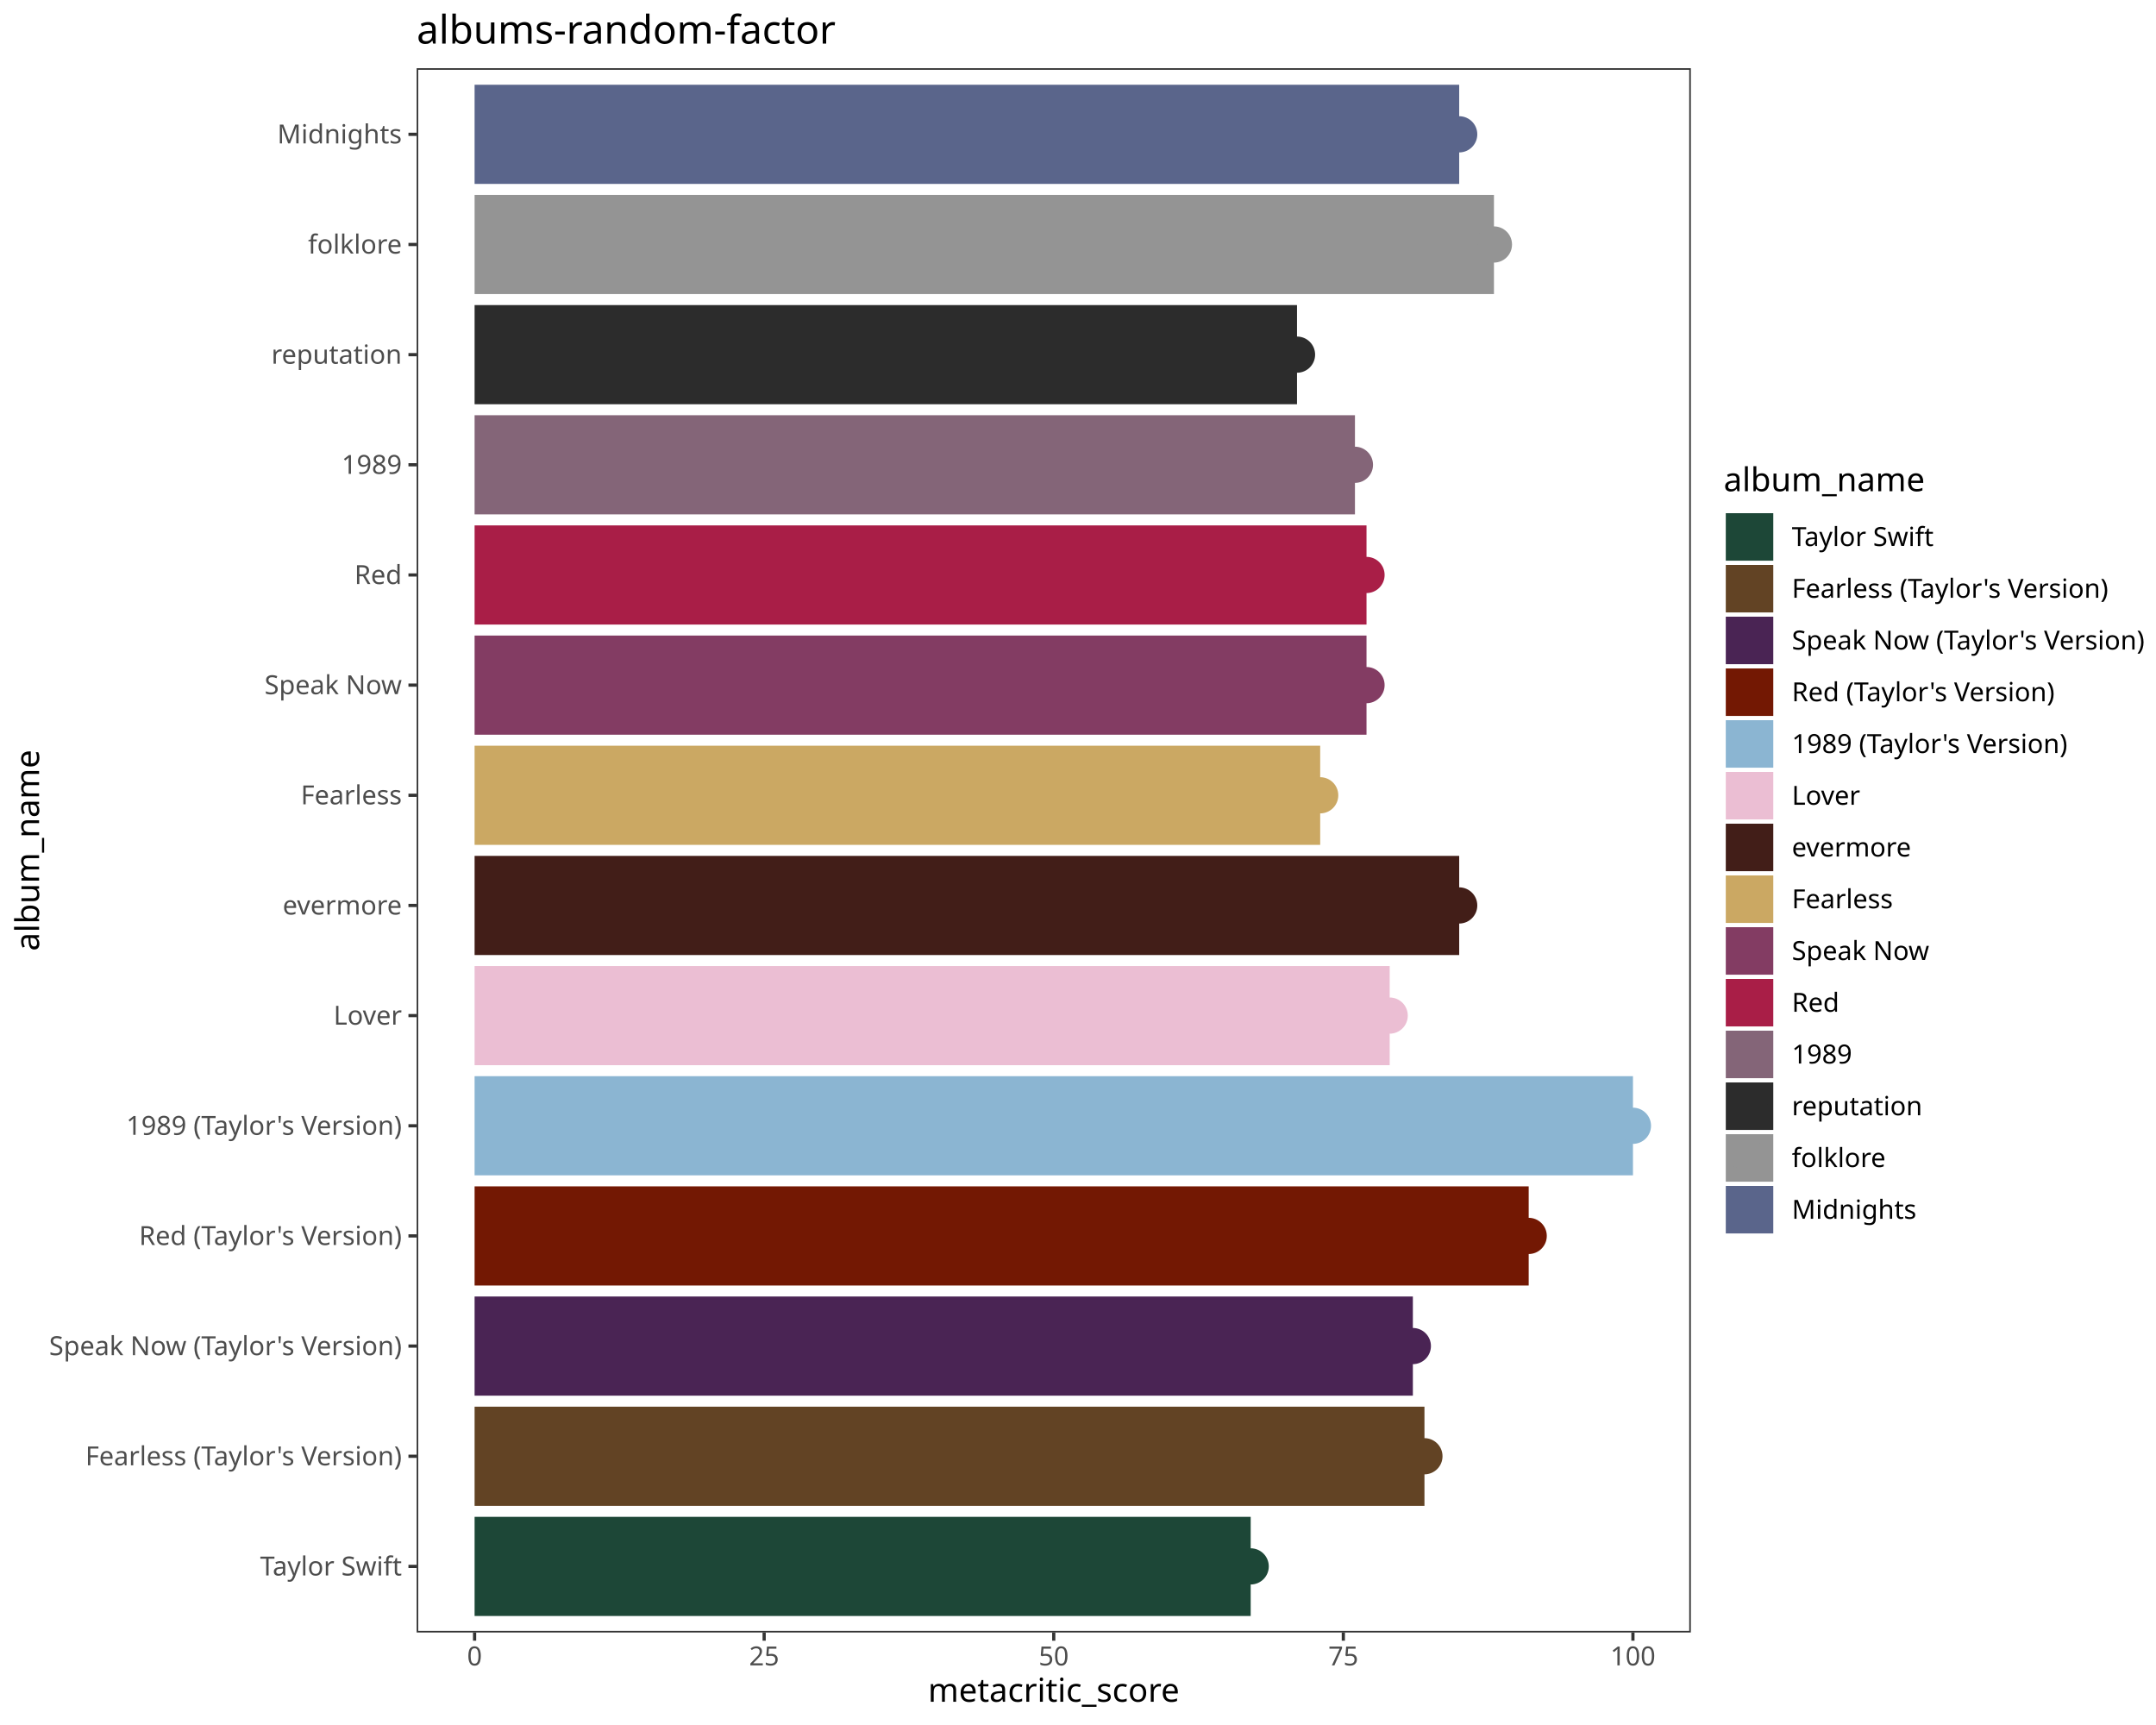
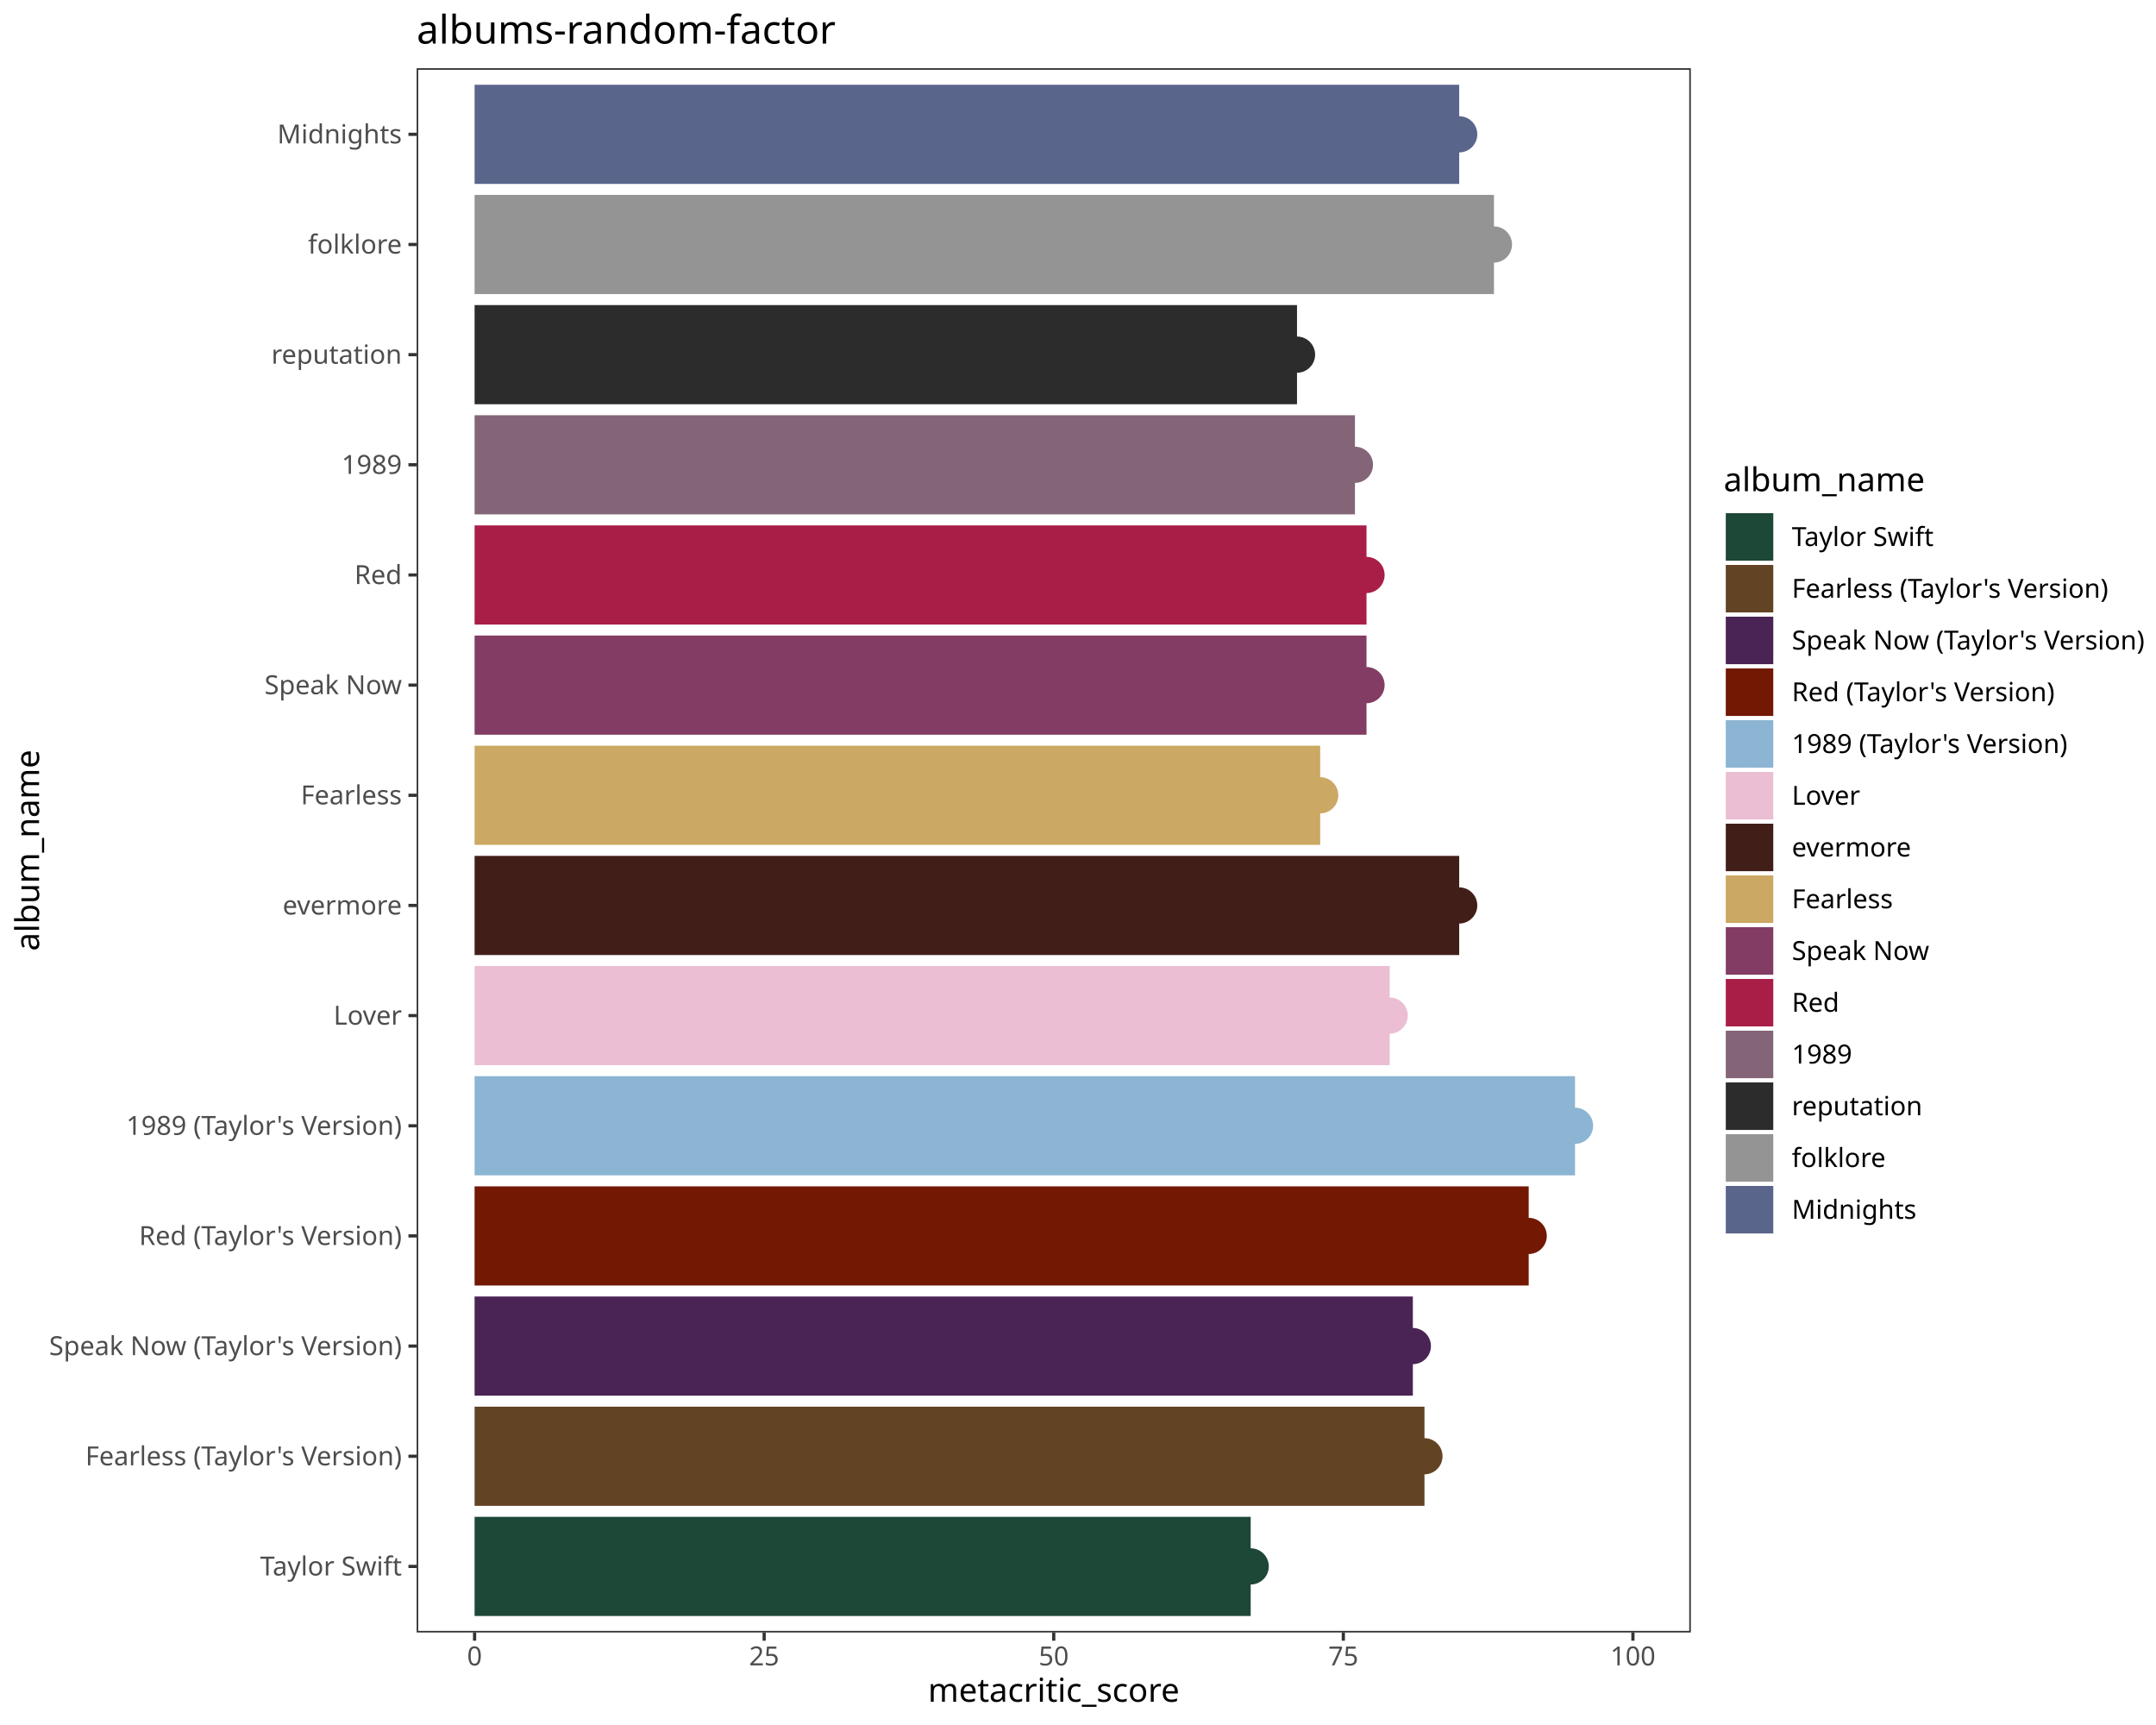
<svg xmlns="http://www.w3.org/2000/svg" class="svglite" data-engine-version="2.0" width="720.00pt" height="576.00pt" viewBox="0 0 720.00 576.00">
  <defs>
    <style type="text/css">
    .svglite line, .svglite polyline, .svglite polygon, .svglite path, .svglite rect, .svglite circle {
      fill: none;
      stroke: #000000;
      stroke-linecap: round;
      stroke-linejoin: round;
      stroke-miterlimit: 10.00;
    }
  </style>
  </defs>
  <rect width="100%" height="100%" style="stroke: none; fill: #FFFFFF;" />
  <defs>
    <clipPath id="cpMC4wMHw3MjAuMDB8MC4wMHw1NzYuMDA=">
      <rect x="0.00" y="0.00" width="720.00" height="576.00" />
    </clipPath>
  </defs>
  <g clip-path="url(#cpMC4wMHw3MjAuMDB8MC4wMHw1NzYuMDA=)">
    <rect x="0.00" y="0.00" width="720.00" height="576.00" style="stroke-width: 1.07; stroke: #FFFFFF; fill: #FFFFFF;" />
  </g>
  <defs>
    <clipPath id="cpMTM5LjE0fDU2NC42NnwyMi43OHw1NDUuMTE=">
      <rect x="139.14" y="22.78" width="425.52" height="522.33" />
    </clipPath>
  </defs>
  <g clip-path="url(#cpMTM5LjE0fDU2NC42NnwyMi43OHw1NDUuMTE=)">
    <rect x="139.14" y="22.78" width="425.52" height="522.33" style="stroke-width: 1.07; stroke: none; fill: #FFFFFF;" />
    <rect x="158.49" y="506.49" width="259.18" height="33.11" style="stroke-width: 1.07; stroke: none; stroke-linecap: butt; stroke-linejoin: miter; fill: #1D4737;" />
    <rect x="158.49" y="249.00" width="282.39" height="33.11" style="stroke-width: 1.07; stroke: none; stroke-linecap: butt; stroke-linejoin: miter; fill: #CBA863;" />
    <rect x="158.49" y="212.22" width="297.86" height="33.11" style="stroke-width: 1.07; stroke: none; stroke-linecap: butt; stroke-linejoin: miter; fill: #833C63;" />
    <rect x="158.49" y="175.44" width="297.86" height="33.11" style="stroke-width: 1.07; stroke: none; stroke-linecap: butt; stroke-linejoin: miter; fill: #A91E47;" />
    <rect x="158.49" y="138.65" width="294.00" height="33.11" style="stroke-width: 1.07; stroke: none; stroke-linecap: butt; stroke-linejoin: miter; fill: #846578;" />
    <rect x="158.49" y="101.87" width="274.65" height="33.11" style="stroke-width: 1.07; stroke: none; stroke-linecap: butt; stroke-linejoin: miter; fill: #2C2C2C;" />
    <rect x="158.49" y="322.57" width="305.60" height="33.11" style="stroke-width: 1.07; stroke: none; stroke-linecap: butt; stroke-linejoin: miter; fill: #EBBED3;" />
    <rect x="158.49" y="65.08" width="340.42" height="33.11" style="stroke-width: 1.07; stroke: none; stroke-linecap: butt; stroke-linejoin: miter; fill: #949494;" />
    <rect x="158.49" y="285.79" width="328.81" height="33.11" style="stroke-width: 1.07; stroke: none; stroke-linecap: butt; stroke-linejoin: miter; fill: #421E18;" />
    <rect x="158.49" y="469.71" width="317.21" height="33.11" style="stroke-width: 1.07; stroke: none; stroke-linecap: butt; stroke-linejoin: miter; fill: #624324;" />
    <rect x="158.49" y="396.14" width="352.02" height="33.11" style="stroke-width: 1.07; stroke: none; stroke-linecap: butt; stroke-linejoin: miter; fill: #731803;" />
    <rect x="158.49" y="28.30" width="328.81" height="33.11" style="stroke-width: 1.07; stroke: none; stroke-linecap: butt; stroke-linejoin: miter; fill: #5A658B;" />
    <rect x="158.49" y="432.92" width="313.34" height="33.11" style="stroke-width: 1.07; stroke: none; stroke-linecap: butt; stroke-linejoin: miter; fill: #4A2454;" />
-     <rect x="158.49" y="359.35" width="386.84" height="33.11" style="stroke-width: 1.07; stroke: none; stroke-linecap: butt; stroke-linejoin: miter; fill: #8BB5D2;" />
+     <rect x="158.49" y="359.35" width="367.49" height="33.11" style="stroke-width: 1.07; stroke: none; stroke-linecap: butt; stroke-linejoin: miter; fill: #8BB5D2;" />
    <circle cx="417.67" cy="523.04" r="5.69" style="stroke-width: 0.71; stroke: #1D4737; fill: #1D4737;" />
    <circle cx="440.88" cy="265.56" r="5.69" style="stroke-width: 0.71; stroke: #CBA863; fill: #CBA863;" />
    <circle cx="456.35" cy="228.77" r="5.69" style="stroke-width: 0.71; stroke: #833C63; fill: #833C63;" />
    <circle cx="456.35" cy="191.99" r="5.69" style="stroke-width: 0.71; stroke: #A91E47; fill: #A91E47;" />
    <circle cx="452.48" cy="155.20" r="5.69" style="stroke-width: 0.71; stroke: #846578; fill: #846578;" />
    <circle cx="433.14" cy="118.42" r="5.69" style="stroke-width: 0.71; stroke: #2C2C2C; fill: #2C2C2C;" />
    <circle cx="464.09" cy="339.12" r="5.69" style="stroke-width: 0.71; stroke: #EBBED3; fill: #EBBED3;" />
    <circle cx="498.90" cy="81.64" r="5.69" style="stroke-width: 0.71; stroke: #949494; fill: #949494;" />
    <circle cx="487.30" cy="302.34" r="5.69" style="stroke-width: 0.71; stroke: #421E18; fill: #421E18;" />
    <circle cx="475.69" cy="486.26" r="5.69" style="stroke-width: 0.71; stroke: #624324; fill: #624324;" />
    <circle cx="510.51" cy="412.69" r="5.69" style="stroke-width: 0.71; stroke: #731803; fill: #731803;" />
    <circle cx="487.30" cy="44.85" r="5.69" style="stroke-width: 0.71; stroke: #5A658B; fill: #5A658B;" />
    <circle cx="471.82" cy="449.47" r="5.69" style="stroke-width: 0.71; stroke: #4A2454; fill: #4A2454;" />
-     <circle cx="545.32" cy="375.91" r="5.69" style="stroke-width: 0.71; stroke: #8BB5D2; fill: #8BB5D2;" />
+     <circle cx="525.98" cy="375.91" r="5.69" style="stroke-width: 0.71; stroke: #8BB5D2; fill: #8BB5D2;" />
    <rect x="139.14" y="22.78" width="425.52" height="522.33" style="stroke-width: 1.07; stroke: #333333;" />
  </g>
  <g clip-path="url(#cpMC4wMHw3MjAuMDB8MC4wMHw1NzYuMDA=)">
    <text x="134.21" y="526.07" text-anchor="end" style="font-size: 8.80px; fill: #4D4D4D; font-family: sans;" textLength="45.97px" lengthAdjust="spacingAndGlyphs">Taylor Swift</text>
    <text x="134.21" y="489.29" text-anchor="end" style="font-size: 8.80px; fill: #4D4D4D; font-family: sans;" textLength="104.88px" lengthAdjust="spacingAndGlyphs">Fearless (Taylor's Version)</text>
    <text x="134.21" y="452.50" text-anchor="end" style="font-size: 8.80px; fill: #4D4D4D; font-family: sans;" textLength="116.14px" lengthAdjust="spacingAndGlyphs">Speak Now (Taylor's Version)</text>
    <text x="134.21" y="415.72" text-anchor="end" style="font-size: 8.80px; fill: #4D4D4D; font-family: sans;" textLength="87.27px" lengthAdjust="spacingAndGlyphs">Red (Taylor's Version)</text>
    <text x="134.21" y="378.94" text-anchor="end" style="font-size: 8.80px; fill: #4D4D4D; font-family: sans;" textLength="90.71px" lengthAdjust="spacingAndGlyphs">1989 (Taylor's Version)</text>
    <text x="134.21" y="342.15" text-anchor="end" style="font-size: 8.80px; fill: #4D4D4D; font-family: sans;" textLength="22.02px" lengthAdjust="spacingAndGlyphs">Lover</text>
    <text x="134.21" y="305.37" text-anchor="end" style="font-size: 8.80px; fill: #4D4D4D; font-family: sans;" textLength="37.18px" lengthAdjust="spacingAndGlyphs">evermore</text>
    <text x="134.21" y="268.58" text-anchor="end" style="font-size: 8.80px; fill: #4D4D4D; font-family: sans;" textLength="33.75px" lengthAdjust="spacingAndGlyphs">Fearless</text>
    <text x="134.21" y="231.80" text-anchor="end" style="font-size: 8.80px; fill: #4D4D4D; font-family: sans;" textLength="45.01px" lengthAdjust="spacingAndGlyphs">Speak Now</text>
    <text x="134.21" y="195.02" text-anchor="end" style="font-size: 8.80px; fill: #4D4D4D; font-family: sans;" textLength="16.15px" lengthAdjust="spacingAndGlyphs">Red</text>
    <text x="134.21" y="158.23" text-anchor="end" style="font-size: 8.80px; fill: #4D4D4D; font-family: sans;" textLength="19.58px" lengthAdjust="spacingAndGlyphs">1989</text>
    <text x="134.21" y="121.45" text-anchor="end" style="font-size: 8.80px; fill: #4D4D4D; font-family: sans;" textLength="39.14px" lengthAdjust="spacingAndGlyphs">reputation</text>
    <text x="134.21" y="84.67" text-anchor="end" style="font-size: 8.80px; fill: #4D4D4D; font-family: sans;" textLength="28.37px" lengthAdjust="spacingAndGlyphs">folklore</text>
    <text x="134.21" y="47.88" text-anchor="end" style="font-size: 8.80px; fill: #4D4D4D; font-family: sans;" textLength="37.67px" lengthAdjust="spacingAndGlyphs">Midnights</text>
    <polyline points="136.40,523.04 139.14,523.04 " style="stroke-width: 1.07; stroke: #333333; stroke-linecap: butt;" />
    <polyline points="136.40,486.26 139.14,486.26 " style="stroke-width: 1.07; stroke: #333333; stroke-linecap: butt;" />
    <polyline points="136.40,449.47 139.14,449.47 " style="stroke-width: 1.07; stroke: #333333; stroke-linecap: butt;" />
    <polyline points="136.40,412.69 139.14,412.69 " style="stroke-width: 1.07; stroke: #333333; stroke-linecap: butt;" />
    <polyline points="136.40,375.91 139.14,375.91 " style="stroke-width: 1.07; stroke: #333333; stroke-linecap: butt;" />
    <polyline points="136.40,339.12 139.14,339.12 " style="stroke-width: 1.07; stroke: #333333; stroke-linecap: butt;" />
    <polyline points="136.40,302.34 139.14,302.34 " style="stroke-width: 1.07; stroke: #333333; stroke-linecap: butt;" />
    <polyline points="136.40,265.56 139.14,265.56 " style="stroke-width: 1.07; stroke: #333333; stroke-linecap: butt;" />
    <polyline points="136.40,228.77 139.14,228.77 " style="stroke-width: 1.07; stroke: #333333; stroke-linecap: butt;" />
    <polyline points="136.40,191.99 139.14,191.99 " style="stroke-width: 1.07; stroke: #333333; stroke-linecap: butt;" />
    <polyline points="136.40,155.20 139.14,155.20 " style="stroke-width: 1.07; stroke: #333333; stroke-linecap: butt;" />
    <polyline points="136.40,118.42 139.14,118.42 " style="stroke-width: 1.07; stroke: #333333; stroke-linecap: butt;" />
    <polyline points="136.40,81.64 139.14,81.64 " style="stroke-width: 1.07; stroke: #333333; stroke-linecap: butt;" />
    <polyline points="136.40,44.85 139.14,44.85 " style="stroke-width: 1.07; stroke: #333333; stroke-linecap: butt;" />
    <polyline points="158.49,547.85 158.49,545.11 " style="stroke-width: 1.07; stroke: #333333; stroke-linecap: butt;" />
    <polyline points="255.19,547.85 255.19,545.11 " style="stroke-width: 1.07; stroke: #333333; stroke-linecap: butt;" />
    <polyline points="351.90,547.85 351.90,545.11 " style="stroke-width: 1.07; stroke: #333333; stroke-linecap: butt;" />
    <polyline points="448.61,547.85 448.61,545.11 " style="stroke-width: 1.07; stroke: #333333; stroke-linecap: butt;" />
    <polyline points="545.32,547.85 545.32,545.11 " style="stroke-width: 1.07; stroke: #333333; stroke-linecap: butt;" />
    <text x="158.49" y="556.10" text-anchor="middle" style="font-size: 8.80px; fill: #4D4D4D; font-family: sans;" textLength="4.89px" lengthAdjust="spacingAndGlyphs">0</text>
    <text x="255.19" y="556.10" text-anchor="middle" style="font-size: 8.80px; fill: #4D4D4D; font-family: sans;" textLength="9.79px" lengthAdjust="spacingAndGlyphs">25</text>
    <text x="351.90" y="556.10" text-anchor="middle" style="font-size: 8.80px; fill: #4D4D4D; font-family: sans;" textLength="9.79px" lengthAdjust="spacingAndGlyphs">50</text>
    <text x="448.61" y="556.10" text-anchor="middle" style="font-size: 8.80px; fill: #4D4D4D; font-family: sans;" textLength="9.79px" lengthAdjust="spacingAndGlyphs">75</text>
    <text x="545.32" y="556.10" text-anchor="middle" style="font-size: 8.80px; fill: #4D4D4D; font-family: sans;" textLength="14.68px" lengthAdjust="spacingAndGlyphs">100</text>
    <text x="351.90" y="568.24" text-anchor="middle" style="font-size: 11.00px; font-family: sans;" textLength="80.10px" lengthAdjust="spacingAndGlyphs">metacritic_score</text>
    <text transform="translate(13.05,283.95) rotate(-90)" text-anchor="middle" style="font-size: 11.00px; font-family: sans;" textLength="63.60px" lengthAdjust="spacingAndGlyphs">album_name</text>
    <rect x="575.62" y="155.32" width="138.90" height="257.25" style="stroke-width: 1.07; stroke: none; fill: #FFFFFF;" />
    <text x="575.62" y="164.03" style="font-size: 11.00px; font-family: sans;" textLength="63.60px" lengthAdjust="spacingAndGlyphs">album_name</text>
    <rect x="575.62" y="170.65" width="17.28" height="17.28" style="stroke-width: 1.07; stroke: none; fill: #FFFFFF;" />
    <rect x="576.33" y="171.36" width="15.86" height="15.86" style="stroke-width: 1.07; stroke: none; stroke-linecap: butt; stroke-linejoin: miter; fill: #1D4737;" />
    <circle cx="584.26" cy="179.29" r="5.69" style="stroke-width: 0.71; stroke: #1D4737; fill: #1D4737;" />
    <rect x="575.62" y="187.93" width="17.28" height="17.28" style="stroke-width: 1.07; stroke: none; fill: #FFFFFF;" />
    <rect x="576.33" y="188.64" width="15.86" height="15.86" style="stroke-width: 1.07; stroke: none; stroke-linecap: butt; stroke-linejoin: miter; fill: #624324;" />
    <circle cx="584.26" cy="196.57" r="5.69" style="stroke-width: 0.71; stroke: #624324; fill: #624324;" />
    <rect x="575.62" y="205.21" width="17.28" height="17.28" style="stroke-width: 1.07; stroke: none; fill: #FFFFFF;" />
    <rect x="576.33" y="205.92" width="15.86" height="15.86" style="stroke-width: 1.07; stroke: none; stroke-linecap: butt; stroke-linejoin: miter; fill: #4A2454;" />
    <circle cx="584.26" cy="213.85" r="5.69" style="stroke-width: 0.71; stroke: #4A2454; fill: #4A2454;" />
    <rect x="575.62" y="222.49" width="17.28" height="17.28" style="stroke-width: 1.07; stroke: none; fill: #FFFFFF;" />
    <rect x="576.33" y="223.20" width="15.86" height="15.86" style="stroke-width: 1.07; stroke: none; stroke-linecap: butt; stroke-linejoin: miter; fill: #731803;" />
    <circle cx="584.26" cy="231.13" r="5.69" style="stroke-width: 0.71; stroke: #731803; fill: #731803;" />
    <rect x="575.62" y="239.77" width="17.28" height="17.28" style="stroke-width: 1.07; stroke: none; fill: #FFFFFF;" />
    <rect x="576.33" y="240.48" width="15.86" height="15.86" style="stroke-width: 1.07; stroke: none; stroke-linecap: butt; stroke-linejoin: miter; fill: #8BB5D2;" />
    <circle cx="584.26" cy="248.41" r="5.69" style="stroke-width: 0.71; stroke: #8BB5D2; fill: #8BB5D2;" />
    <rect x="575.62" y="257.05" width="17.28" height="17.28" style="stroke-width: 1.07; stroke: none; fill: #FFFFFF;" />
    <rect x="576.33" y="257.76" width="15.86" height="15.86" style="stroke-width: 1.07; stroke: none; stroke-linecap: butt; stroke-linejoin: miter; fill: #EBBED3;" />
    <circle cx="584.26" cy="265.69" r="5.69" style="stroke-width: 0.71; stroke: #EBBED3; fill: #EBBED3;" />
    <rect x="575.62" y="274.33" width="17.28" height="17.28" style="stroke-width: 1.07; stroke: none; fill: #FFFFFF;" />
    <rect x="576.33" y="275.04" width="15.86" height="15.86" style="stroke-width: 1.07; stroke: none; stroke-linecap: butt; stroke-linejoin: miter; fill: #421E18;" />
    <circle cx="584.26" cy="282.97" r="5.69" style="stroke-width: 0.71; stroke: #421E18; fill: #421E18;" />
    <rect x="575.62" y="291.61" width="17.28" height="17.28" style="stroke-width: 1.07; stroke: none; fill: #FFFFFF;" />
    <rect x="576.33" y="292.32" width="15.86" height="15.86" style="stroke-width: 1.07; stroke: none; stroke-linecap: butt; stroke-linejoin: miter; fill: #CBA863;" />
    <circle cx="584.26" cy="300.25" r="5.69" style="stroke-width: 0.71; stroke: #CBA863; fill: #CBA863;" />
    <rect x="575.62" y="308.89" width="17.28" height="17.28" style="stroke-width: 1.07; stroke: none; fill: #FFFFFF;" />
    <rect x="576.33" y="309.60" width="15.86" height="15.86" style="stroke-width: 1.07; stroke: none; stroke-linecap: butt; stroke-linejoin: miter; fill: #833C63;" />
    <circle cx="584.26" cy="317.53" r="5.69" style="stroke-width: 0.71; stroke: #833C63; fill: #833C63;" />
    <rect x="575.62" y="326.17" width="17.28" height="17.28" style="stroke-width: 1.07; stroke: none; fill: #FFFFFF;" />
    <rect x="576.33" y="326.88" width="15.86" height="15.86" style="stroke-width: 1.07; stroke: none; stroke-linecap: butt; stroke-linejoin: miter; fill: #A91E47;" />
    <circle cx="584.26" cy="334.81" r="5.69" style="stroke-width: 0.71; stroke: #A91E47; fill: #A91E47;" />
    <rect x="575.62" y="343.45" width="17.28" height="17.28" style="stroke-width: 1.07; stroke: none; fill: #FFFFFF;" />
    <rect x="576.33" y="344.16" width="15.86" height="15.86" style="stroke-width: 1.07; stroke: none; stroke-linecap: butt; stroke-linejoin: miter; fill: #846578;" />
    <circle cx="584.26" cy="352.09" r="5.69" style="stroke-width: 0.71; stroke: #846578; fill: #846578;" />
    <rect x="575.62" y="360.73" width="17.28" height="17.28" style="stroke-width: 1.07; stroke: none; fill: #FFFFFF;" />
    <rect x="576.33" y="361.44" width="15.86" height="15.86" style="stroke-width: 1.07; stroke: none; stroke-linecap: butt; stroke-linejoin: miter; fill: #2C2C2C;" />
    <circle cx="584.26" cy="369.37" r="5.69" style="stroke-width: 0.71; stroke: #2C2C2C; fill: #2C2C2C;" />
    <rect x="575.62" y="378.01" width="17.28" height="17.28" style="stroke-width: 1.07; stroke: none; fill: #FFFFFF;" />
    <rect x="576.33" y="378.72" width="15.86" height="15.86" style="stroke-width: 1.07; stroke: none; stroke-linecap: butt; stroke-linejoin: miter; fill: #949494;" />
    <circle cx="584.26" cy="386.65" r="5.69" style="stroke-width: 0.71; stroke: #949494; fill: #949494;" />
    <rect x="575.62" y="395.29" width="17.28" height="17.28" style="stroke-width: 1.07; stroke: none; fill: #FFFFFF;" />
    <rect x="576.33" y="396.00" width="15.86" height="15.86" style="stroke-width: 1.07; stroke: none; stroke-linecap: butt; stroke-linejoin: miter; fill: #5A658B;" />
    <circle cx="584.26" cy="403.93" r="5.69" style="stroke-width: 0.71; stroke: #5A658B; fill: #5A658B;" />
    <text x="598.38" y="182.32" style="font-size: 8.80px; font-family: sans;" textLength="45.97px" lengthAdjust="spacingAndGlyphs">Taylor Swift</text>
    <text x="598.38" y="199.60" style="font-size: 8.80px; font-family: sans;" textLength="104.88px" lengthAdjust="spacingAndGlyphs">Fearless (Taylor's Version)</text>
    <text x="598.38" y="216.88" style="font-size: 8.80px; font-family: sans;" textLength="116.14px" lengthAdjust="spacingAndGlyphs">Speak Now (Taylor's Version)</text>
    <text x="598.38" y="234.16" style="font-size: 8.80px; font-family: sans;" textLength="87.27px" lengthAdjust="spacingAndGlyphs">Red (Taylor's Version)</text>
    <text x="598.38" y="251.44" style="font-size: 8.80px; font-family: sans;" textLength="90.71px" lengthAdjust="spacingAndGlyphs">1989 (Taylor's Version)</text>
    <text x="598.38" y="268.72" style="font-size: 8.80px; font-family: sans;" textLength="22.02px" lengthAdjust="spacingAndGlyphs">Lover</text>
    <text x="598.38" y="286.00" style="font-size: 8.80px; font-family: sans;" textLength="37.18px" lengthAdjust="spacingAndGlyphs">evermore</text>
    <text x="598.38" y="303.28" style="font-size: 8.80px; font-family: sans;" textLength="33.75px" lengthAdjust="spacingAndGlyphs">Fearless</text>
    <text x="598.38" y="320.56" style="font-size: 8.80px; font-family: sans;" textLength="45.01px" lengthAdjust="spacingAndGlyphs">Speak Now</text>
    <text x="598.38" y="337.84" style="font-size: 8.80px; font-family: sans;" textLength="16.15px" lengthAdjust="spacingAndGlyphs">Red</text>
    <text x="598.38" y="355.12" style="font-size: 8.80px; font-family: sans;" textLength="19.58px" lengthAdjust="spacingAndGlyphs">1989</text>
    <text x="598.38" y="372.40" style="font-size: 8.80px; font-family: sans;" textLength="39.14px" lengthAdjust="spacingAndGlyphs">reputation</text>
    <text x="598.38" y="389.68" style="font-size: 8.80px; font-family: sans;" textLength="28.37px" lengthAdjust="spacingAndGlyphs">folklore</text>
    <text x="598.38" y="406.96" style="font-size: 8.80px; font-family: sans;" textLength="37.67px" lengthAdjust="spacingAndGlyphs">Midnights</text>
    <text x="139.14" y="14.56" style="font-size: 13.20px; font-family: sans;" textLength="129.14px" lengthAdjust="spacingAndGlyphs">albums-random-factor</text>
  </g>
</svg>
